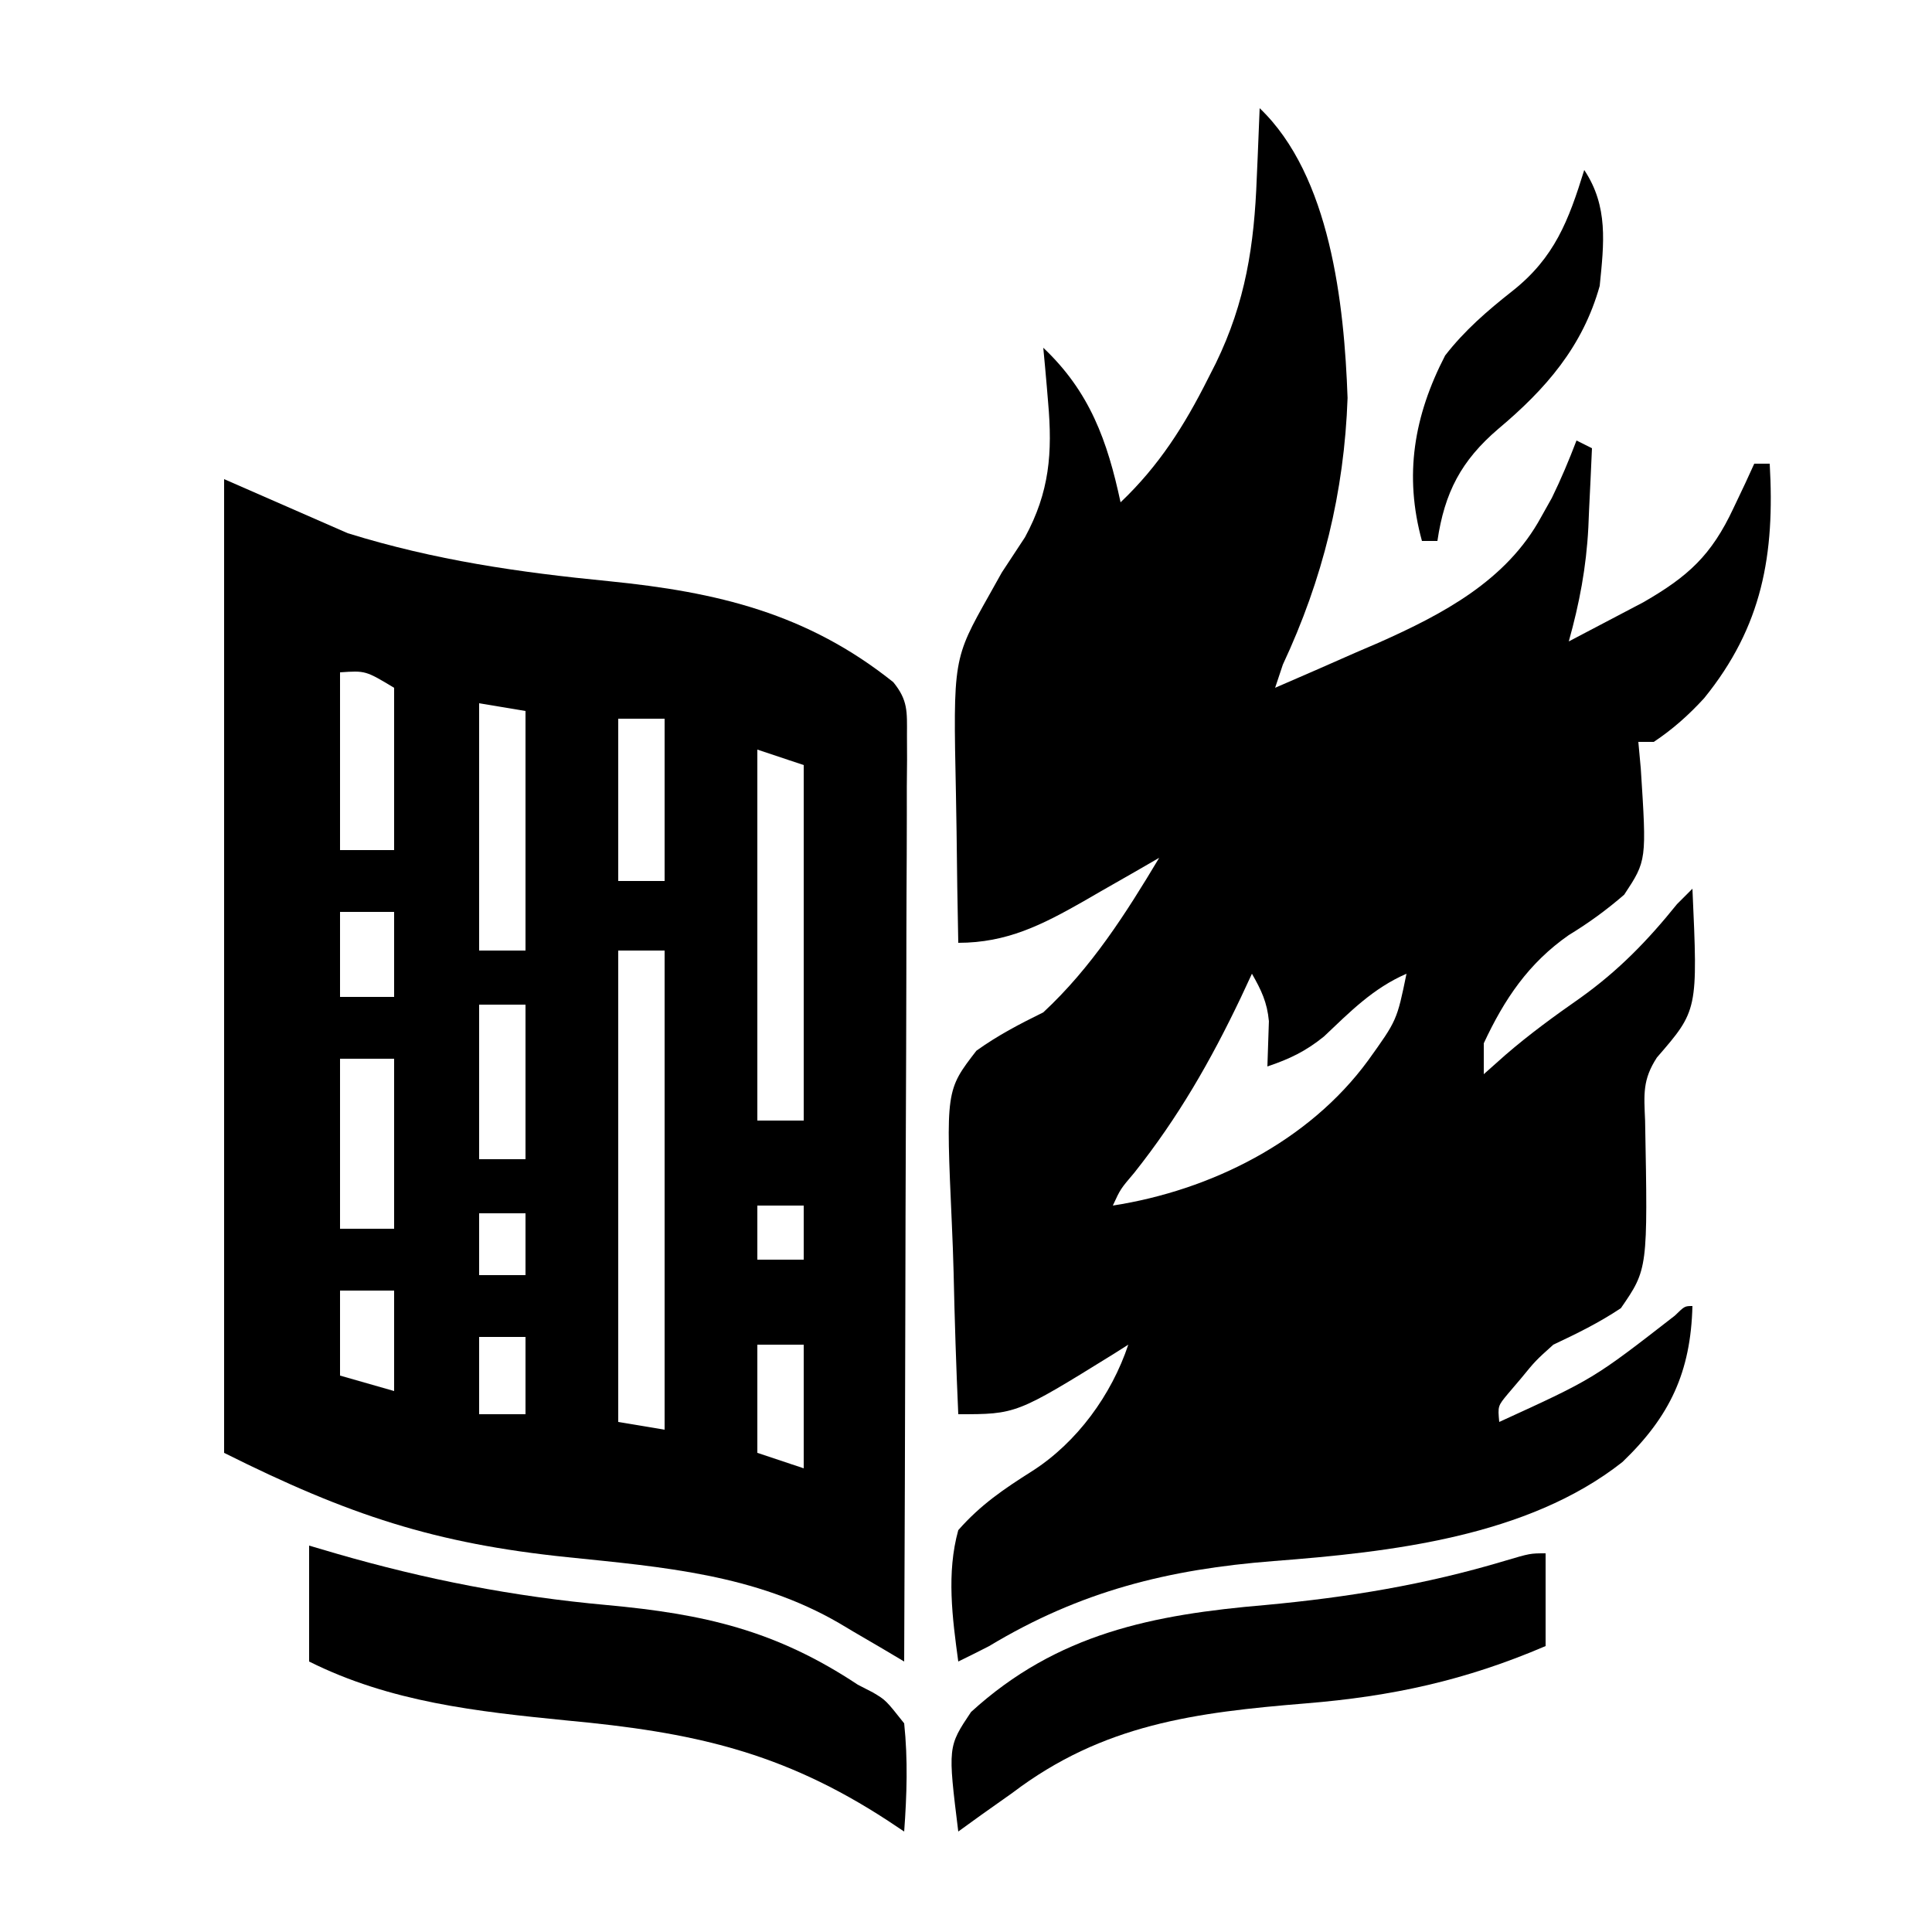
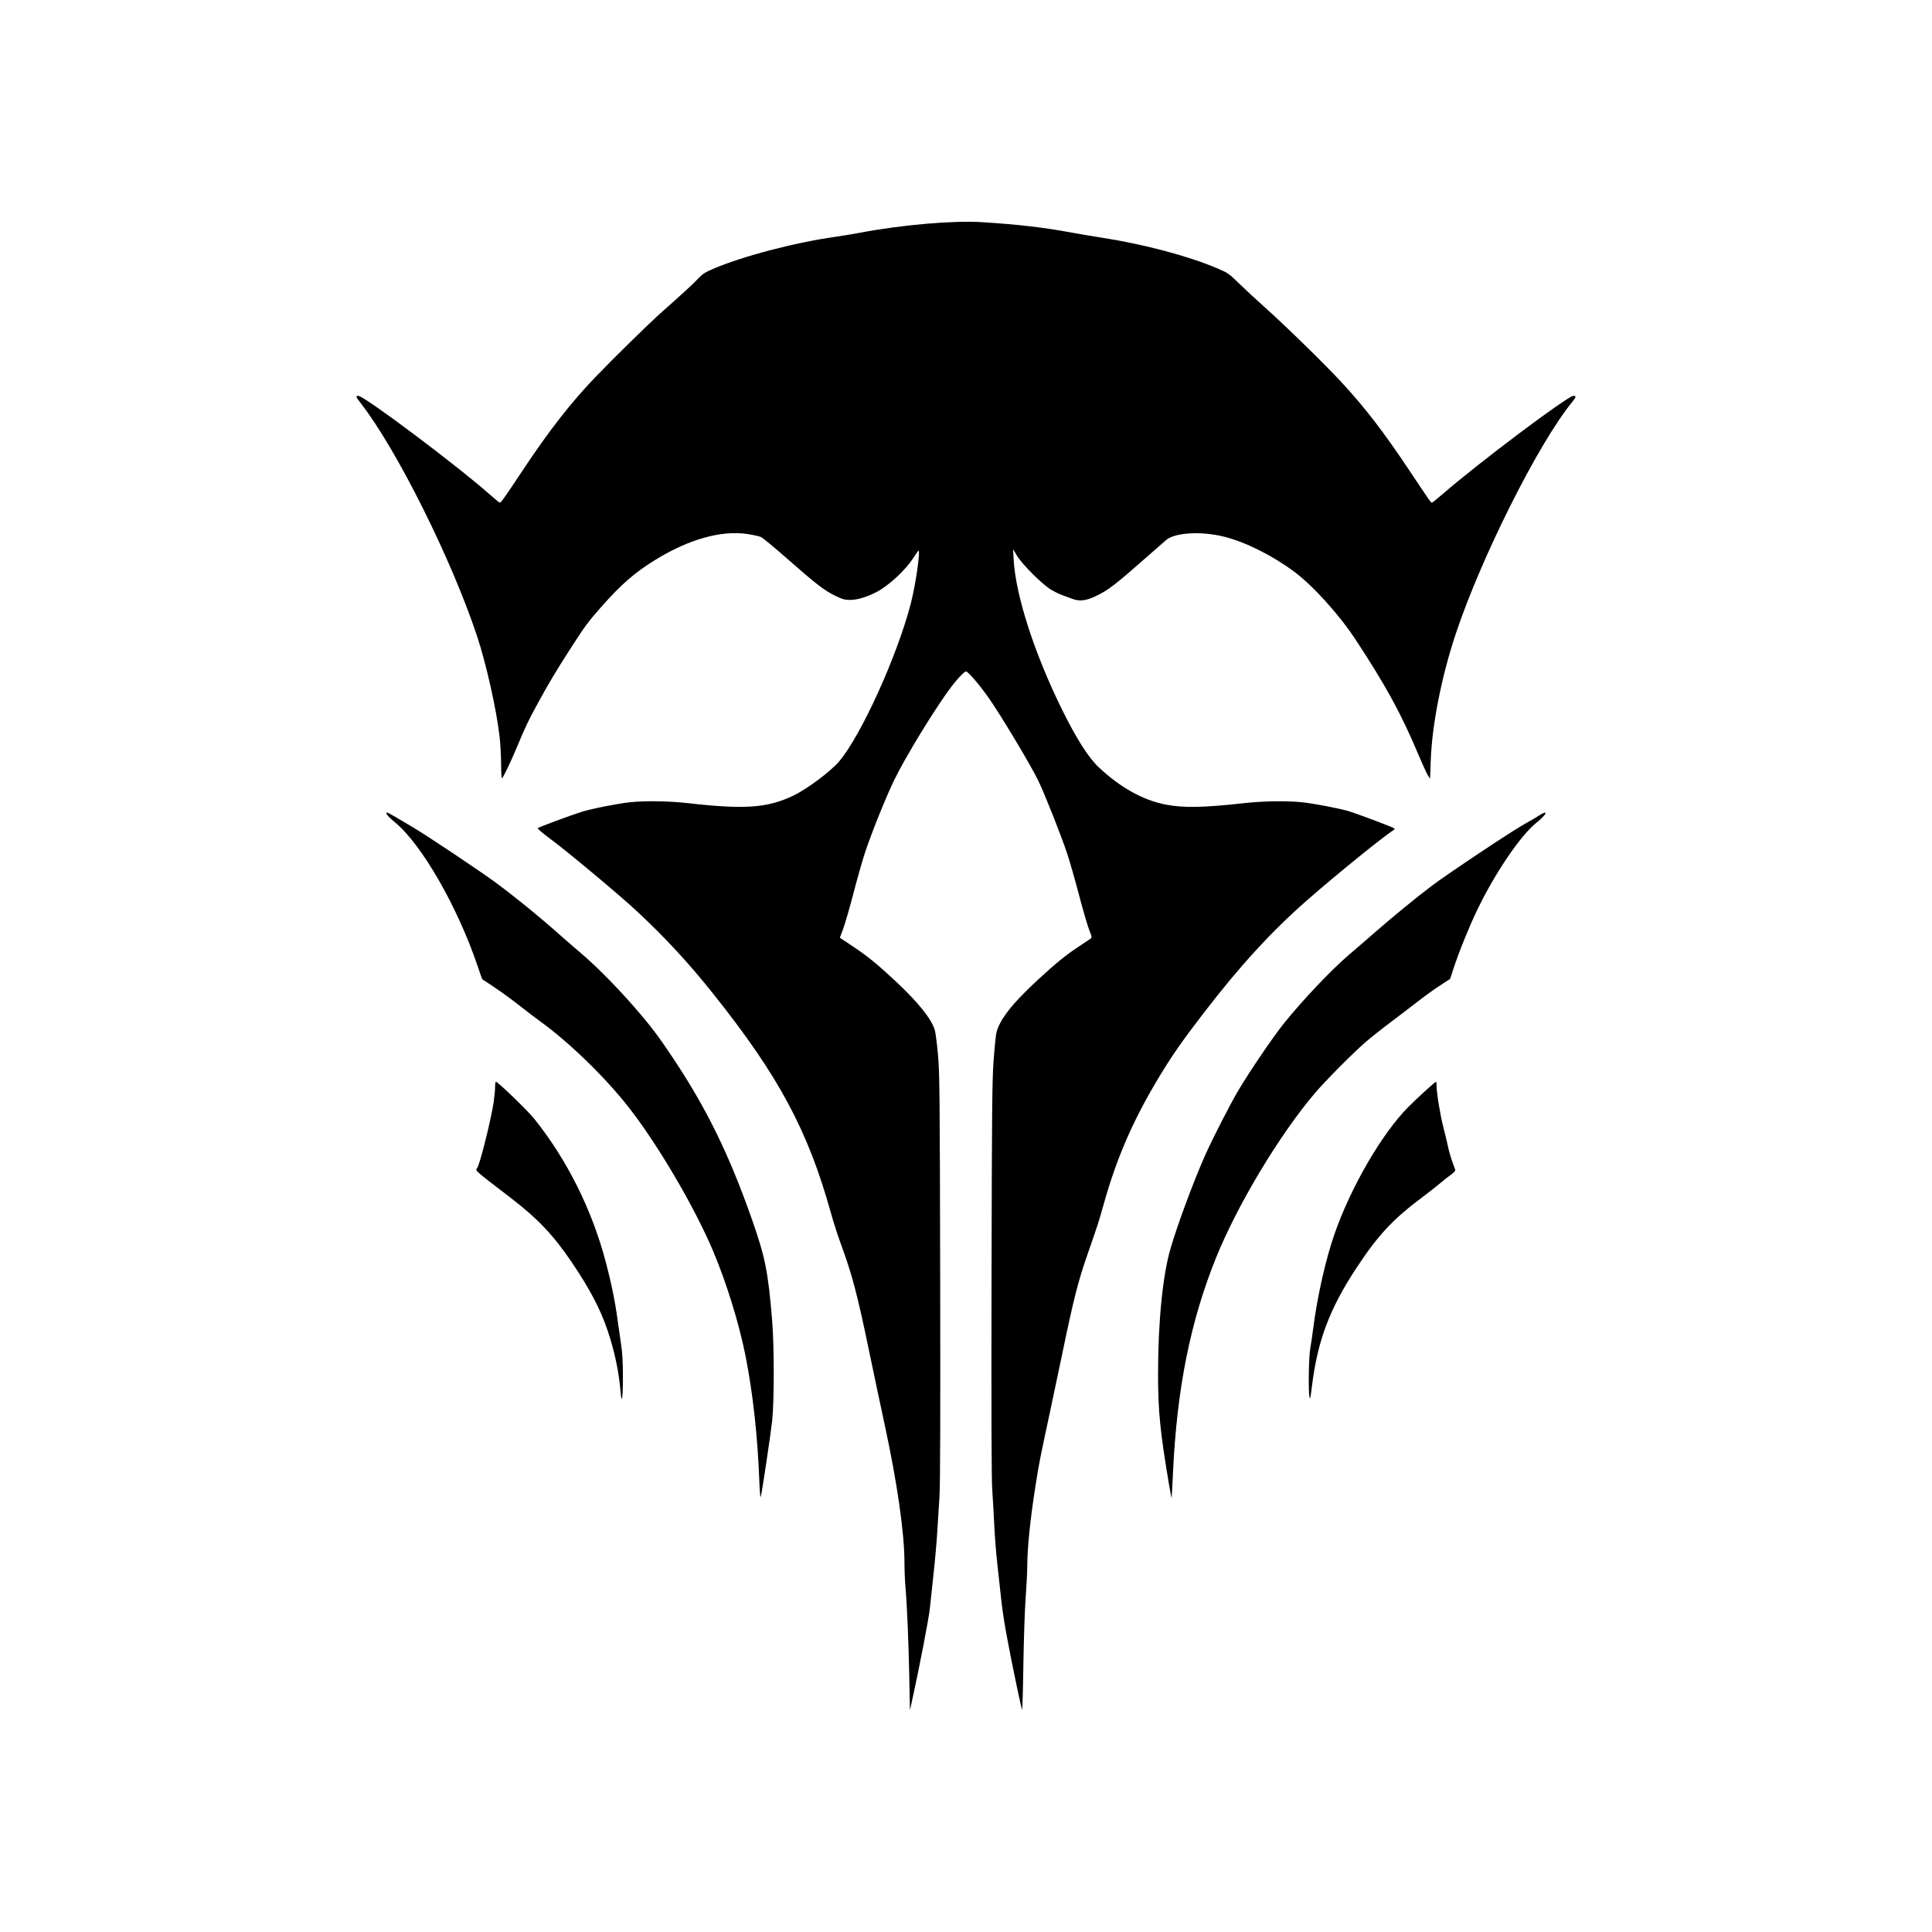
- <svg xmlns="http://www.w3.org/2000/svg" version="1.1" width="250" height="250" viewBox="0 0 250 250" fill="currentColor" class="size-9 fill-white">
-   <path d="M0 0 C9.148 8.73 10.949 25.344 11.375 37.5 C10.948 49.698 8.164 60.966 3 72 C2.505 73.485 2.505 73.485 2 75 C5.489 73.5 8.964 71.971 12.438 70.438 C13.411 70.019 14.385 69.601 15.389 69.17 C23.68 65.482 31.965 61.13 36.438 52.875 C36.89 52.068 37.342 51.261 37.809 50.43 C39.003 47.993 40.031 45.534 41 43 C41.66 43.33 42.32 43.66 43 44 C42.885 46.667 42.758 49.333 42.625 52 C42.594 52.744 42.563 53.488 42.531 54.254 C42.262 59.406 41.389 64.03 40 69 C42.066 67.923 44.128 66.838 46.188 65.75 C47.336 65.147 48.485 64.543 49.668 63.922 C55.463 60.58 58.458 57.856 61.312 51.75 C61.824 50.672 62.336 49.595 62.863 48.484 C63.238 47.665 63.614 46.845 64 46 C64.66 46 65.32 46 66 46 C66.673 57.751 65.058 67.045 57.52 76.34 C55.519 78.525 53.466 80.356 51 82 C50.34 82 49.68 82 49 82 C49.104 83.134 49.209 84.269 49.316 85.438 C50.084 97.358 50.084 97.358 47.172 101.77 C44.876 103.758 42.591 105.42 40 107 C34.792 110.633 31.67 115.275 29 121 C29 122.32 29 123.64 29 125 C29.928 124.175 30.856 123.35 31.812 122.5 C34.91 119.824 38.144 117.467 41.5 115.125 C46.447 111.586 50.204 107.715 54 103 C54.66 102.34 55.32 101.68 56 101 C56.708 116.724 56.708 116.724 51.402 122.843 C49.527 125.728 49.734 127.6 49.875 131.016 C50.233 150.21 50.233 150.21 46.742 155.277 C43.912 157.163 41.072 158.554 38 160 C35.695 162.074 35.695 162.074 33.812 164.375 C33.262 165.022 32.712 165.669 32.145 166.336 C30.811 167.938 30.811 167.938 31 170 C43.194 164.427 43.194 164.427 53.715 156.25 C55 155 55 155 56 155 C55.783 163.526 53.099 169.282 46.938 175.188 C34.648 184.877 16.906 186.838 1.812 188 C-11.8 189.062 -23.176 191.877 -35 199 C-36.327 199.68 -37.658 200.352 -39 201 C-39.765 195.361 -40.543 189.563 -39 184 C-36.086 180.69 -33.108 178.684 -29.422 176.348 C-23.636 172.649 -19.164 166.493 -17 160 C-17.629 160.398 -18.258 160.797 -18.906 161.207 C-31.496 169 -31.496 169 -39 169 C-39.273 162.881 -39.472 156.765 -39.604 150.641 C-39.659 148.561 -39.734 146.481 -39.83 144.402 C-40.606 127.079 -40.606 127.079 -36.652 121.96 C-33.851 119.955 -31.081 118.52 -28 117 C-21.782 111.226 -17.331 104.241 -13 97 C-14.085 97.626 -15.171 98.253 -16.289 98.898 C-17.734 99.724 -19.18 100.55 -20.625 101.375 C-21.338 101.787 -22.051 102.2 -22.785 102.625 C-28.14 105.671 -32.704 108 -39 108 C-39.1 103.199 -39.172 98.398 -39.22 93.596 C-39.24 91.966 -39.267 90.337 -39.302 88.708 C-39.665 71.287 -39.665 71.287 -35 63 C-34.461 62.037 -33.922 61.074 -33.367 60.082 C-32.367 58.561 -31.367 57.04 -30.367 55.52 C-27.191 49.667 -26.795 44.617 -27.375 38.062 C-27.46 37.037 -27.46 37.037 -27.547 35.99 C-27.687 34.326 -27.842 32.663 -28 31 C-21.983 36.689 -19.708 43.027 -18 51 C-13.036 46.284 -9.732 41.066 -6.688 35 C-6.35 34.336 -6.013 33.672 -5.666 32.988 C-1.829 25.097 -0.696 17.719 -0.375 9 C-0.336 8.13 -0.298 7.26 -0.258 6.363 C-0.165 4.242 -0.081 2.121 0 0 Z M-1 112 C-1.473 113.016 -1.946 114.032 -2.434 115.078 C-6.351 123.297 -10.548 130.608 -16.215 137.742 C-18.017 139.863 -18.017 139.863 -19 142 C-6.315 140.032 6.368 133.696 14.035 123.219 C17.763 118.027 17.763 118.027 19 112 C14.664 113.888 11.716 116.909 8.316 120.125 C5.947 122.043 3.871 123.028 1 124 C1.098 121.07 1.098 121.07 1.195 118.141 C0.972 115.698 0.209 114.114 -1 112 Z M26 127 C27 129 27 129 27 129 Z " transform="translate(163,14)" />
-   <path d="M0 0 C5.28 2.31 10.56 4.62 16 7 C27.279 10.498 38.146 12.065 49.82 13.209 C63.788 14.607 75.432 17.355 86.592 26.272 C88.507 28.623 88.37 30.095 88.361 33.106 C88.365 34.162 88.369 35.218 88.373 36.306 C88.362 37.464 88.352 38.622 88.341 39.815 C88.341 41.645 88.341 41.645 88.342 43.511 C88.34 46.856 88.325 50.2 88.304 53.545 C88.285 57.041 88.284 60.536 88.28 64.031 C88.271 70.651 88.246 77.27 88.216 83.889 C88.183 91.424 88.166 98.96 88.151 106.496 C88.12 121.997 88.067 137.499 88 153 C87.073 152.449 86.146 151.899 85.19 151.331 C83.943 150.602 82.696 149.873 81.449 149.145 C80.538 148.601 80.538 148.601 79.608 148.047 C68.722 141.723 56.747 140.768 44.438 139.5 C27.292 137.734 16.146 134.073 0 126 C0 84.42 0 42.84 0 0 Z M15 25 C15 32.59 15 40.18 15 48 C17.31 48 19.62 48 22 48 C22 41.07 22 34.14 22 27 C18.298 24.776 18.298 24.776 15 25 Z M33 29 C33 39.56 33 50.12 33 61 C34.98 61 36.96 61 39 61 C39 50.77 39 40.54 39 30 C36.03 29.505 36.03 29.505 33 29 Z M51 31 C51 37.93 51 44.86 51 52 C52.98 52 54.96 52 57 52 C57 45.07 57 38.14 57 31 C55.02 31 53.04 31 51 31 Z M69 35 C69 50.84 69 66.68 69 83 C70.98 83 72.96 83 75 83 C75 67.82 75 52.64 75 37 C73.02 36.34 71.04 35.68 69 35 Z M15 56 C15 59.63 15 63.26 15 67 C17.31 67 19.62 67 22 67 C22 63.37 22 59.74 22 56 C19.69 56 17.38 56 15 56 Z M51 61 C51 81.13 51 101.26 51 122 C52.98 122.33 54.96 122.66 57 123 C57 102.54 57 82.08 57 61 C55.02 61 53.04 61 51 61 Z M33 68 C33 74.6 33 81.2 33 88 C34.98 88 36.96 88 39 88 C39 81.4 39 74.8 39 68 C37.02 68 35.04 68 33 68 Z M15 75 C15 82.26 15 89.52 15 97 C17.31 97 19.62 97 22 97 C22 89.74 22 82.48 22 75 C19.69 75 17.38 75 15 75 Z M69 94 C69 96.31 69 98.62 69 101 C70.98 101 72.96 101 75 101 C75 98.69 75 96.38 75 94 C73.02 94 71.04 94 69 94 Z M33 95 C33 97.64 33 100.28 33 103 C34.98 103 36.96 103 39 103 C39 100.36 39 97.72 39 95 C37.02 95 35.04 95 33 95 Z M15 105 C15 108.63 15 112.26 15 116 C17.31 116.66 19.62 117.32 22 118 C22 113.71 22 109.42 22 105 C19.69 105 17.38 105 15 105 Z M33 111 C33 114.3 33 117.6 33 121 C34.98 121 36.96 121 39 121 C39 117.7 39 114.4 39 111 C37.02 111 35.04 111 33 111 Z M69 112 C69 116.62 69 121.24 69 126 C70.98 126.66 72.96 127.32 75 128 C75 122.72 75 117.44 75 112 C73.02 112 71.04 112 69 112 Z " transform="translate(29,62)" />
-   <path d="M0 0 C1.723 0.507 1.723 0.507 3.48 1.023 C15.14 4.397 26.423 6.593 38.522 7.692 C51.09 8.851 60.343 10.932 71 18 C71.647 18.333 72.294 18.665 72.961 19.008 C74.625 20 74.625 20 77 23 C77.494 27.708 77.345 32.285 77 37 C76.31 36.541 75.621 36.082 74.91 35.609 C61.149 26.624 49.557 24.135 33.312 22.625 C21.743 21.472 10.519 20.259 0 15 C0 10.05 0 5.1 0 0 Z " transform="translate(40,200)" />
-   <path d="M0 0 C0 3.96 0 7.92 0 12 C-10.354 16.44 -19.849 18.508 -31.031 19.418 C-45.301 20.592 -57.263 22.089 -69 31 C-70.352 31.961 -71.706 32.919 -73.062 33.875 C-74.032 34.576 -75.001 35.278 -76 36 C-77.355 25.025 -77.355 25.025 -74.348 20.531 C-63.197 10.341 -50.762 7.928 -36.25 6.688 C-25.59 5.699 -15.583 4.059 -5.332 0.988 C-2 0 -2 0 0 0 Z " transform="translate(200,201)" />
-   <path d="M0 0 C3.136 4.704 2.555 9.494 2 15 C-0.2 22.849 -4.965 28.333 -11.125 33.5 C-15.925 37.604 -18.079 41.734 -19 48 C-19.66 48 -20.32 48 -21 48 C-23.34 39.497 -22.038 31.815 -18 24 C-15.477 20.751 -12.539 18.213 -9.32 15.676 C-3.836 11.351 -2.025 6.541 0 0 Z " transform="translate(205,22)" />
+ <svg xmlns="http://www.w3.org/2000/svg" width="512mm" height="512mm" viewBox="0 0 512 512" version="1.1" id="svg1" xml:space="preserve">
+   <defs id="defs1" />
+   <g id="layer1">
+     <path style="fill:#000000" d="m 270.851,453.1 c -0.096,-0.218 -0.651,-2.659 -1.232,-5.424 -2.534,-12.05 -3.761,-18.858 -4.273,-23.705 -0.298,-2.824 -0.775,-7.158 -1.06,-9.63 -0.285,-2.472 -0.636,-6.937 -0.781,-9.922 -0.145,-2.985 -0.393,-7.332 -0.552,-9.66 -0.199,-2.919 -0.257,-20.294 -0.185,-55.959 0.091,-45.34 0.159,-52.477 0.551,-57.811 0.246,-3.347 0.572,-6.606 0.724,-7.242 0.838,-3.508 4.132,-7.739 10.877,-13.972 4.87,-4.5 7.59,-6.713 11.018,-8.964 1.412,-0.927 2.777,-1.839 3.034,-2.026 0.441,-0.321 0.421,-0.457 -0.335,-2.387 -0.441,-1.126 -1.639,-5.234 -2.662,-9.128 -1.023,-3.894 -2.404,-8.748 -3.07,-10.785 -1.488,-4.556 -5.743,-15.339 -7.674,-19.447 -1.784,-3.797 -10.17,-17.799 -13.31,-22.225 -2.481,-3.497 -5.395,-6.879 -5.927,-6.879 -0.416,0 -2.42,2.098 -3.917,4.101 -4.407,5.898 -12.193,18.643 -15.188,24.863 -2.192,4.552 -5.865,13.685 -7.613,18.925 -0.655,1.965 -2.031,6.795 -3.058,10.734 -1.027,3.939 -2.268,8.241 -2.758,9.559 l -0.891,2.398 3.202,2.124 c 4.035,2.677 6.419,4.607 11.396,9.226 6.075,5.638 9.755,10.223 10.585,13.187 0.204,0.728 0.58,3.704 0.837,6.615 0.421,4.784 0.476,10.443 0.569,59.002 0.07,36.478 0.012,55.026 -0.18,57.811 -0.156,2.256 -0.408,6.304 -0.56,8.996 -0.152,2.692 -0.63,8.109 -1.061,12.039 -0.431,3.929 -0.853,7.858 -0.936,8.731 -0.239,2.493 -2.717,15.35 -4.666,24.209 l -0.611,2.778 -0.179,-8.996 c -0.187,-9.381 -0.592,-18.842 -1.021,-23.812 -0.138,-1.601 -0.252,-4.432 -0.253,-6.291 -0.005,-7.907 -1.911,-21.178 -5.271,-36.703 -1.024,-4.729 -2.887,-13.54 -4.14,-19.579 -3.106,-14.963 -4.456,-20.074 -7.44,-28.178 -0.804,-2.183 -1.989,-5.874 -2.635,-8.202 -6.051,-21.828 -13.855,-36.371 -31.161,-58.066 -6.617,-8.296 -12.819,-14.999 -20.396,-22.044 -4.685,-4.356 -18.205,-15.645 -22.843,-19.074 -1.941,-1.435 -3.429,-2.704 -3.307,-2.82 0.28,-0.266 8.777,-3.421 11.599,-4.306 2.695,-0.845 9.554,-2.208 12.888,-2.56 4.029,-0.426 10.324,-0.325 15.357,0.246 15.046,1.708 21.044,1.279 27.904,-1.999 3.624,-1.731 9.877,-6.404 12.135,-9.068 5.856,-6.909 15.447,-28.071 19.023,-41.972 1.24,-4.819 2.554,-13.909 2.007,-13.884 -0.082,0.004 -0.685,0.852 -1.34,1.884 -2.085,3.287 -6.627,7.484 -9.894,9.141 -2.551,1.294 -4.982,2.024 -6.786,2.038 -1.496,0.011 -2.034,-0.133 -3.969,-1.063 -2.911,-1.401 -5.148,-3.121 -12.689,-9.761 -3.42,-3.011 -6.61,-5.645 -7.09,-5.854 -0.48,-0.208 -2.087,-0.563 -3.572,-0.787 -6.941,-1.05 -15.592,1.395 -24.557,6.941 -5.363,3.317 -8.932,6.436 -14.197,12.403 -3.51,3.978 -4.275,5.015 -8.197,11.113 -3.842,5.973 -5.576,8.878 -8.607,14.42 -2.499,4.57 -3.333,6.319 -5.486,11.509 -1.613,3.889 -3.75,8.334 -4.006,8.334 -0.123,0 -0.223,-1.697 -0.224,-3.77 -1.8e-4,-2.074 -0.185,-5.378 -0.412,-7.342 -0.821,-7.133 -3.517,-19.16 -5.93,-26.458 -6.714,-20.305 -21.262,-49.47 -30.808,-61.764 -1.355,-1.746 -1.444,-2.001 -0.697,-2.001 1.581,0 25.998,18.317 34.863,26.154 1.342,1.186 2.541,2.157 2.666,2.157 0.293,0 1.359,-1.513 6.058,-8.599 7.005,-10.561 12.864,-18.062 19.427,-24.871 5.088,-5.278 14.142,-14.144 17.299,-16.94 5.602,-4.962 8.55,-7.676 9.79,-9.014 1.079,-1.165 1.786,-1.627 3.836,-2.507 7.883,-3.386 21.862,-7.045 32.676,-8.555 1.601,-0.223 4.495,-0.706 6.432,-1.072 11.005,-2.081 24.652,-3.263 32.185,-2.788 9.684,0.611 16.602,1.416 23.824,2.773 1.892,0.355 5.464,0.956 7.938,1.334 10.924,1.671 22.849,4.829 30.524,8.084 2.99,1.268 3.161,1.386 5.992,4.147 1.603,1.563 4.58,4.322 6.615,6.13 5.211,4.632 15.746,14.905 20.174,19.673 6.457,6.953 11.263,13.191 18.359,23.831 5.481,8.217 5.577,8.354 5.868,8.365 0.121,0.005 1.431,-1.045 2.91,-2.333 9.443,-8.216 33.084,-25.969 34.581,-25.969 0.817,0 0.747,0.319 -0.375,1.696 -8.963,11.004 -24.127,41.239 -30.847,61.504 -3.747,11.301 -6.228,23.883 -6.58,33.372 l -0.181,4.895 -0.592,-0.926 c -0.326,-0.509 -1.494,-3.069 -2.595,-5.689 -4.492,-10.68 -8.662,-18.293 -16.668,-30.427 -4.356,-6.603 -11.283,-14.232 -16.253,-17.9 -5.838,-4.309 -12.752,-7.755 -18.455,-9.198 -5.981,-1.513 -13.061,-1.115 -15.365,0.865 -0.533,0.458 -2.935,2.563 -5.337,4.677 -8.345,7.344 -10.058,8.652 -13.403,10.241 -2.566,1.219 -4.288,1.399 -6.229,0.652 -0.772,-0.297 -1.94,-0.727 -2.596,-0.955 -0.655,-0.228 -1.96,-0.862 -2.9,-1.409 -2.286,-1.332 -7.75,-6.772 -9.102,-9.065 l -1.015,-1.72 0.154,2.778 c 0.527,9.507 5.503,24.915 12.858,39.82 3.763,7.626 6.983,12.678 9.71,15.238 5.746,5.392 11.78,8.738 17.827,9.885 4.713,0.894 9.925,0.794 20.623,-0.394 5.12,-0.569 11.188,-0.665 15.384,-0.244 2.81,0.282 9.537,1.552 12.133,2.291 2.074,0.59 11.987,4.312 12.303,4.618 0.175,0.17 0.112,0.343 -0.185,0.51 -2.058,1.161 -15.054,11.687 -22.74,18.417 -9.586,8.394 -17.887,17.447 -27.701,30.21 -5.509,7.165 -8.406,11.333 -11.793,16.968 -6.773,11.269 -11.067,21.125 -14.468,33.205 -1.441,5.12 -1.75,6.08 -4.162,12.967 -2.715,7.749 -3.878,12.313 -7.048,27.646 -0.677,3.274 -2.174,10.358 -3.327,15.743 -2.445,11.415 -2.689,12.661 -3.554,18.124 -1.449,9.152 -2.244,16.812 -2.252,21.696 -0.003,1.528 -0.196,5.338 -0.429,8.467 -0.233,3.129 -0.504,11.165 -0.603,17.859 -0.099,6.694 -0.258,11.992 -0.354,11.774 z m -69.625,-60.722 c -0.442,-11.756 -1.689,-23.067 -3.632,-32.941 -1.686,-8.572 -5.054,-19.475 -8.623,-27.914 -4.924,-11.644 -14.524,-28.016 -22.223,-37.896 -6.324,-8.116 -15.956,-17.47 -23.788,-23.101 -1.297,-0.932 -3.804,-2.846 -5.572,-4.252 -2.519,-2.004 -5.982,-4.444 -9.569,-6.744 -0.046,-0.029 -0.605,-1.602 -1.242,-3.496 -5.239,-15.564 -14.784,-32.209 -21.794,-38.009 -1.916,-1.585 -2.616,-2.409 -2.307,-2.717 0.065,-0.065 1.109,0.47 2.321,1.188 1.212,0.718 3.275,1.938 4.585,2.711 3.81,2.248 18.182,11.86 22.225,14.865 5.444,4.045 11.516,9.003 16.801,13.718 1.237,1.103 3.737,3.268 5.556,4.811 4.575,3.88 10.944,10.436 16.103,16.573 3.206,3.815 4.714,5.86 8.414,11.415 8.772,13.169 14.747,25.382 20.713,42.333 3.619,10.283 4.378,14.083 5.447,27.252 0.553,6.818 0.545,21.278 -0.016,26.381 -0.417,3.797 -2.644,18.668 -3.003,20.053 -0.133,0.511 -0.273,-0.995 -0.395,-4.233 z m 108.614,1.262 c -2.396,-14.194 -2.941,-19.645 -2.942,-29.44 -0.002,-13.849 1.205,-26.06 3.291,-33.289 1.742,-6.04 5.994,-17.523 9.08,-24.522 1.892,-4.292 6.87,-14.025 8.948,-17.498 3.163,-5.286 9.219,-14.186 12.037,-17.691 5.012,-6.234 12.734,-14.361 17.44,-18.354 1.819,-1.544 4.827,-4.139 6.684,-5.769 4.521,-3.966 11.039,-9.297 15.192,-12.424 4.235,-3.189 21.426,-14.636 24.386,-16.238 1.21,-0.655 2.911,-1.651 3.779,-2.214 2.745,-1.778 2.321,-0.494 -0.619,1.876 -4.245,3.422 -10.979,13.376 -15.712,23.224 -2.096,4.361 -4.855,11.197 -6.219,15.405 l -0.876,2.705 -2.79,1.823 c -1.535,1.003 -4.041,2.804 -5.568,4.002 -1.528,1.198 -4.802,3.699 -7.276,5.556 -2.474,1.857 -5.569,4.314 -6.879,5.458 -3.43,2.998 -10.486,10.102 -13.246,13.337 -9.381,10.997 -20.593,29.643 -26.263,43.678 -6.841,16.933 -10.41,34.761 -11.437,57.128 -0.164,3.565 -0.329,6.514 -0.367,6.554 -0.038,0.039 -0.326,-1.449 -0.64,-3.307 z m 37.188,-23.322 c -0.339,-1.653 -0.202,-10.64 0.197,-12.908 0.209,-1.188 0.568,-3.629 0.797,-5.424 1.073,-8.394 3.283,-18.201 5.607,-24.881 4.375,-12.576 12.627,-26.766 19.669,-33.823 2.442,-2.447 7.012,-6.606 7.26,-6.606 0.084,0 0.154,0.506 0.154,1.124 0.002,1.893 0.981,7.835 1.82,11.046 0.437,1.673 0.98,3.936 1.206,5.027 0.226,1.091 0.716,2.818 1.089,3.836 0.373,1.019 0.739,2.043 0.815,2.276 0.093,0.288 -0.286,0.727 -1.18,1.369 -0.724,0.52 -2.073,1.586 -2.997,2.368 -0.924,0.782 -2.93,2.356 -4.458,3.497 -7.911,5.908 -11.843,10.13 -17.603,18.901 -7.082,10.784 -10.266,19.276 -11.73,31.29 -0.356,2.921 -0.505,3.593 -0.646,2.907 z m -182.578,-1.562 c -0.443,-5.27 -1.574,-10.62 -3.398,-16.066 -1.909,-5.701 -4.752,-11.125 -9.515,-18.16 -4.886,-7.216 -9.035,-11.59 -16.226,-17.107 -9.721,-7.457 -9.42,-7.191 -8.868,-7.855 0.688,-0.829 3.7,-12.853 4.376,-17.468 0.213,-1.455 0.388,-3.271 0.389,-4.035 8.5e-4,-0.764 0.096,-1.389 0.212,-1.389 0.516,0 8.448,7.669 10.203,9.865 8.683,10.865 15.24,24.004 18.912,37.892 1.477,5.587 2.444,10.309 3.089,15.081 0.236,1.746 0.659,4.695 0.941,6.552 0.382,2.52 0.511,4.782 0.511,8.914 0,5.615 -0.313,7.502 -0.626,3.775 z" id="path1" />
+   </g>
</svg>
